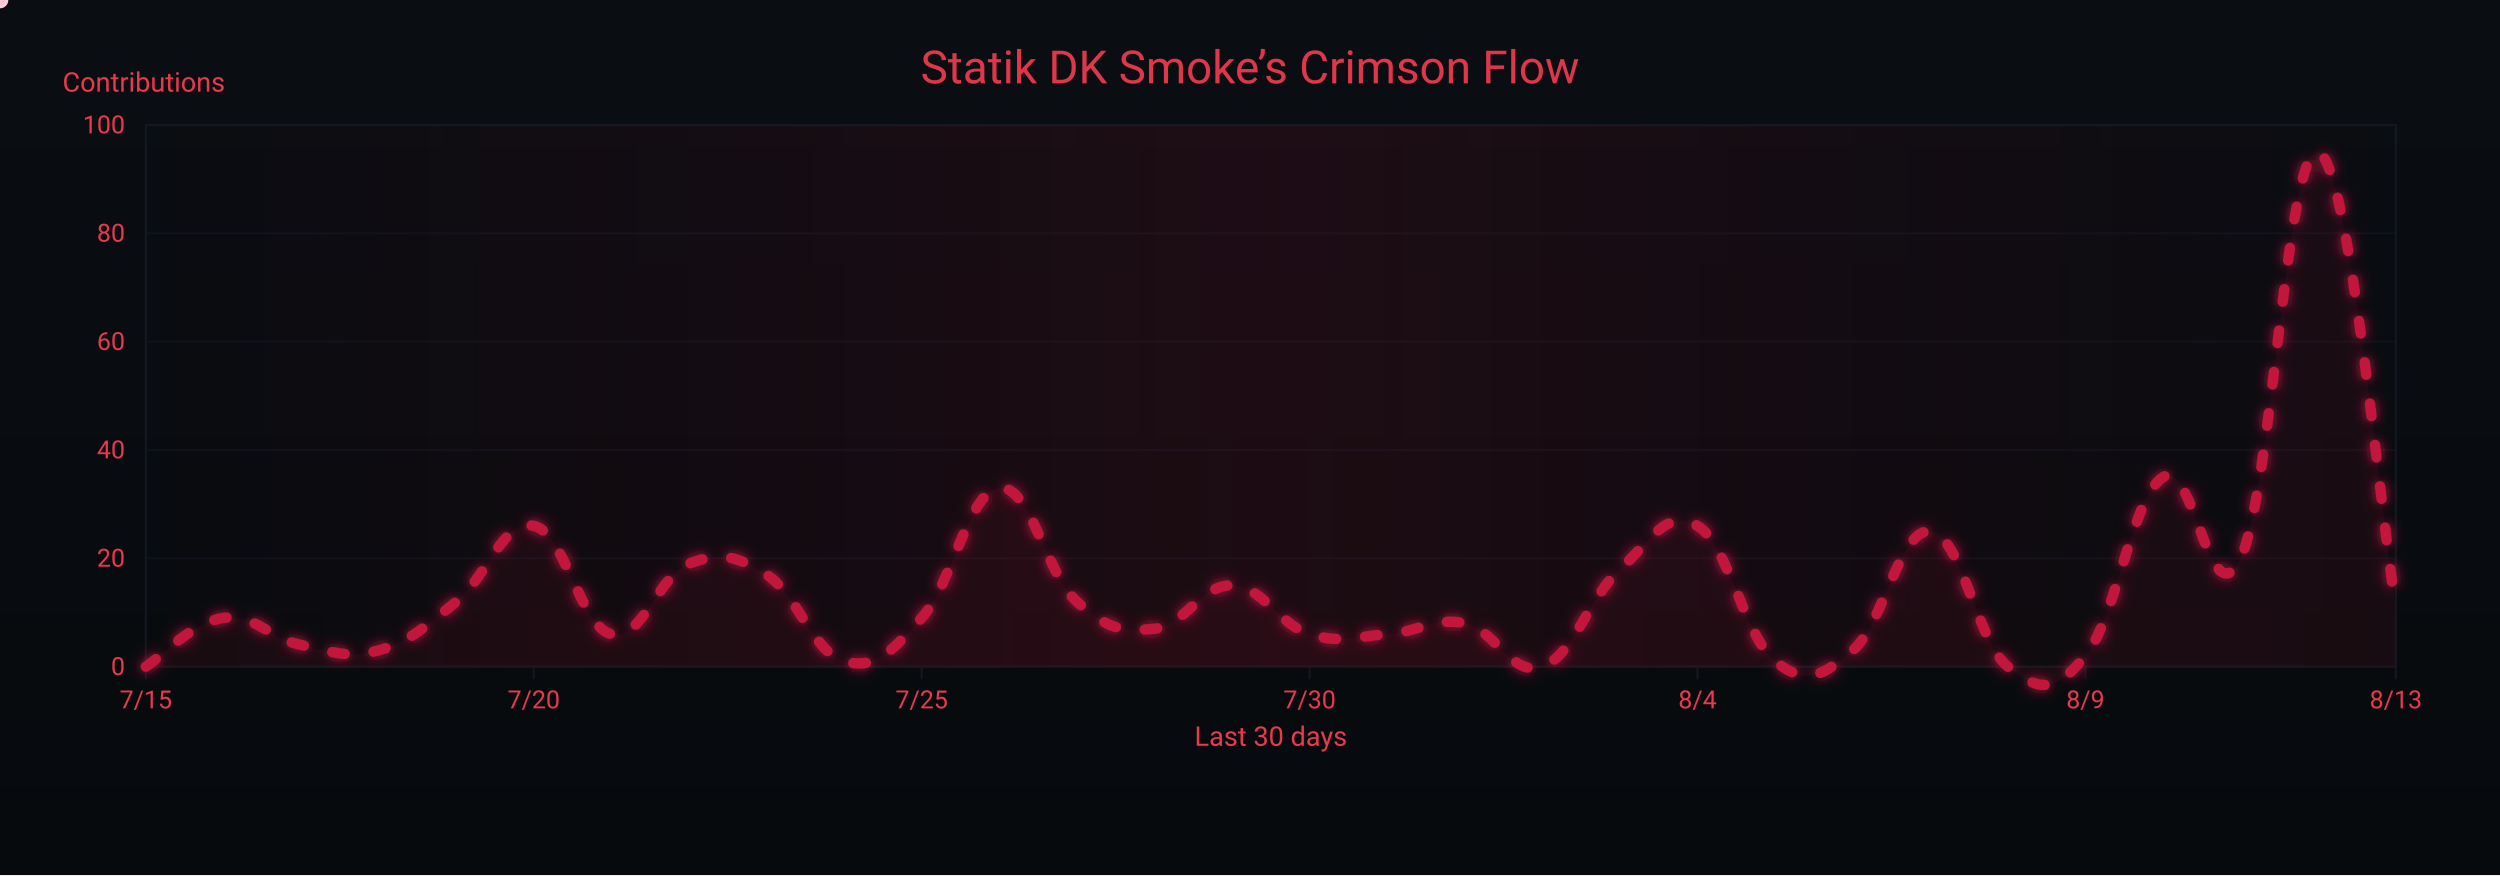
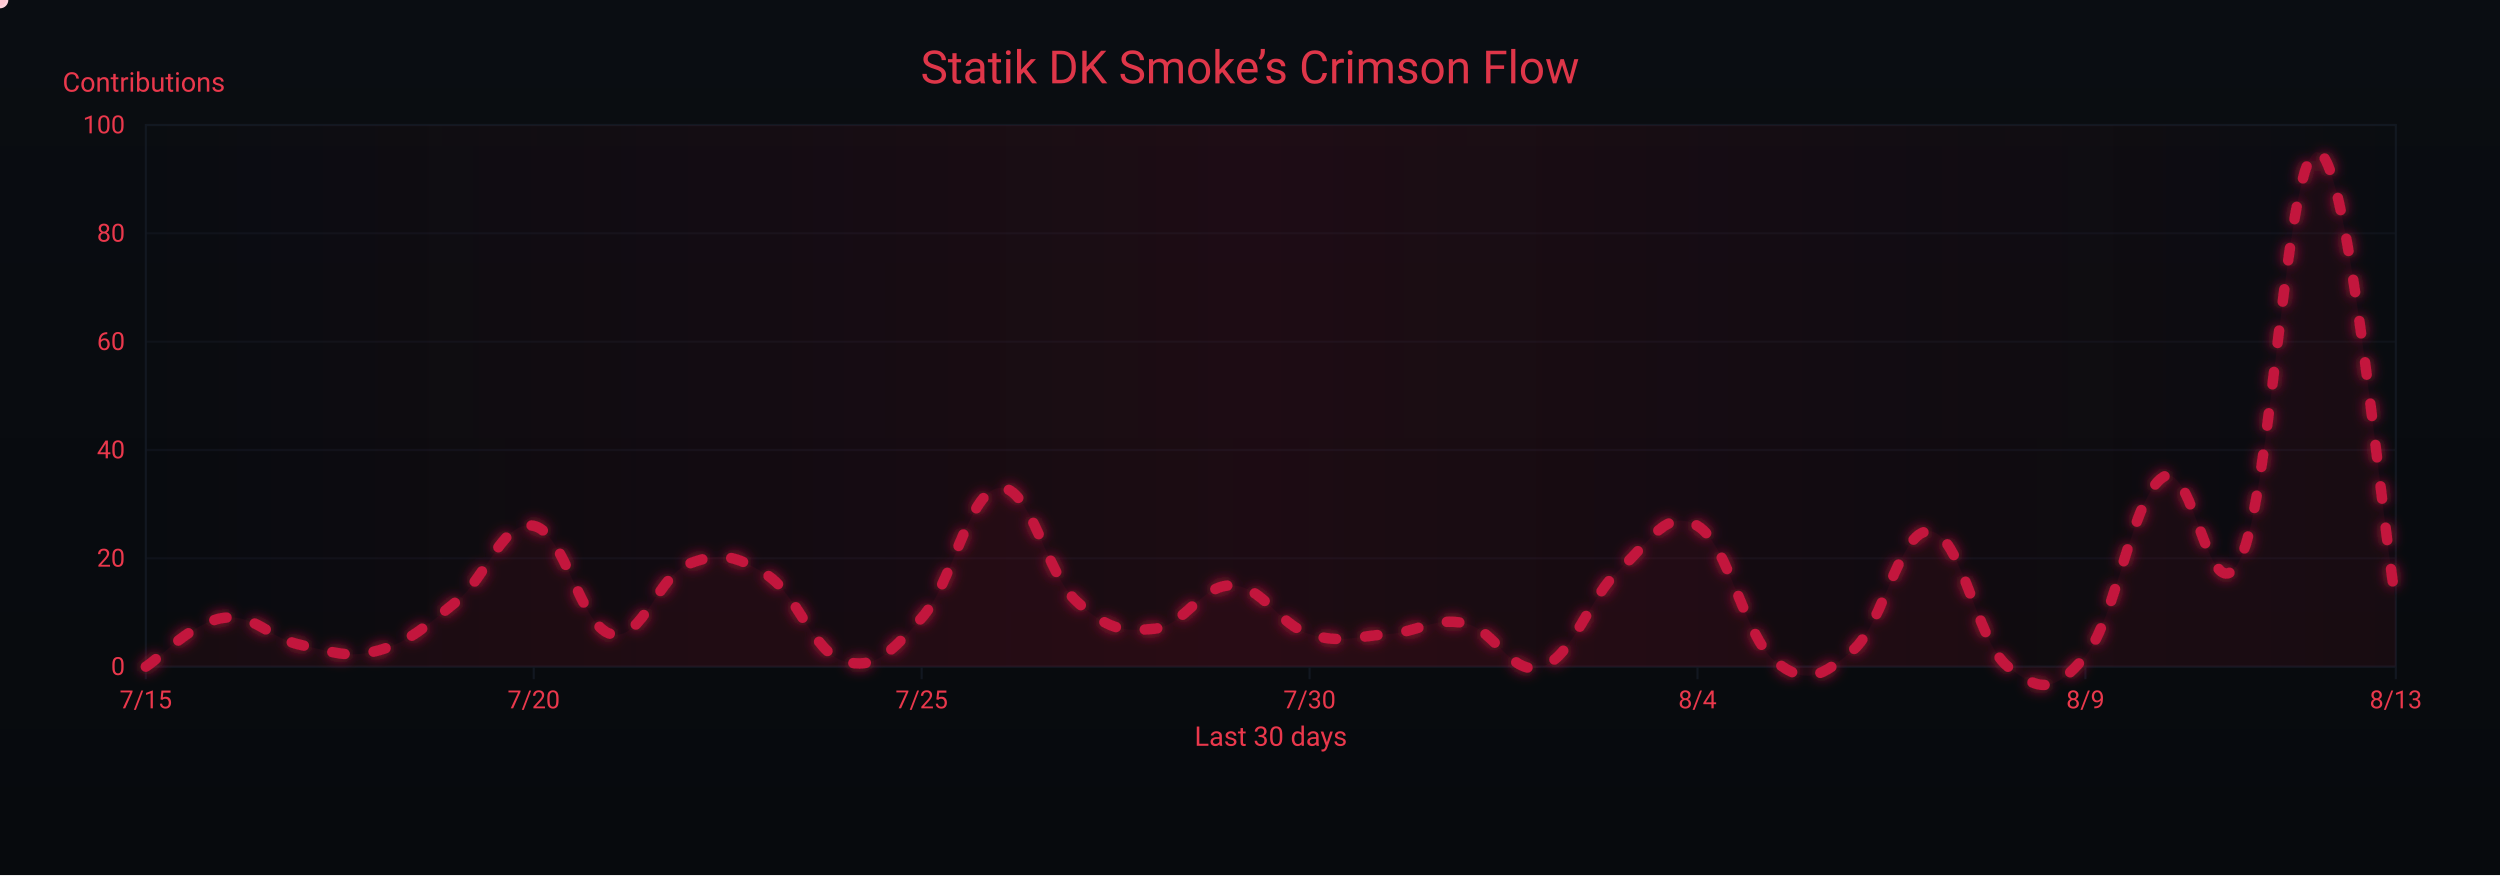
<svg xmlns="http://www.w3.org/2000/svg" width="1200" height="420" viewBox="0 0 1200 420" role="img" aria-label="Crimson Flow Graph">
  <defs>
    <linearGradient id="bgGrad" x1="0" y1="0" x2="0" y2="1">
      <stop offset="0%" stop-color="#0a0d12" />
      <stop offset="100%" stop-color="#070a0d" />
    </linearGradient>
    <filter id="glow">
      <feGaussianBlur stdDeviation="3" result="b1" />
      <feMerge>
        <feMergeNode in="b1" />
        <feMergeNode in="SourceGraphic" />
      </feMerge>
    </filter>
    <linearGradient id="sheen" x1="0" y1="0" x2="1" y2="0">
      <stop offset="0%" stop-color="#9b0e2a" stop-opacity="0" />
      <stop offset="50%" stop-color="#9b0e2a" stop-opacity=".14" />
      <stop offset="100%" stop-color="#9b0e2a" stop-opacity="0" />
      <animateTransform attributeName="gradientTransform" type="translate" from="-1 0" to="1 0" dur="9s" repeatCount="indefinite" />
    </linearGradient>
  </defs>
  <rect width="1200" height="420" fill="url(#bgGrad)" />
  <rect x="70" y="60" width="1080" height="260" fill="none" stroke="#121821" stroke-width="1" />
  <g font-family="ui-sans-serif,system-ui,-apple-system,Segoe UI,Roboto,Ubuntu,Arial" font-size="12">
    <path d="M70,320.0 H1150" stroke="#121821" stroke-width="1" opacity="0.6" />
    <text x="60" y="324.0" text-anchor="end" fill="#ea384c">0</text>
    <path d="M70,268.0 H1150" stroke="#121821" stroke-width="1" opacity="0.6" />
    <text x="60" y="272.0" text-anchor="end" fill="#ea384c">20</text>
    <path d="M70,216.0 H1150" stroke="#121821" stroke-width="1" opacity="0.6" />
    <text x="60" y="220.0" text-anchor="end" fill="#ea384c">40</text>
    <path d="M70,164.0 H1150" stroke="#121821" stroke-width="1" opacity="0.6" />
    <text x="60" y="168.0" text-anchor="end" fill="#ea384c">60</text>
    <path d="M70,112.0 H1150" stroke="#121821" stroke-width="1" opacity="0.6" />
    <text x="60" y="116.0" text-anchor="end" fill="#ea384c">80</text>
    <path d="M70,60.0 H1150" stroke="#121821" stroke-width="1" opacity="0.6" />
    <text x="60" y="64.0" text-anchor="end" fill="#ea384c">100</text>
    <text x="30" y="44" fill="#ea384c" font-size="13">Contributions</text>
  </g>
  <g font-family="ui-sans-serif,system-ui,-apple-system,Segoe UI,Roboto,Ubuntu,Arial" font-size="12">
    <path d="M70.0,320 V326" stroke="#121821" stroke-width="1" />
    <text x="70.0" y="340" text-anchor="middle" fill="#ea384c">7/15</text>
    <path d="M256.2,320 V326" stroke="#121821" stroke-width="1" />
    <text x="256.2" y="340" text-anchor="middle" fill="#ea384c">7/20</text>
    <path d="M442.4,320 V326" stroke="#121821" stroke-width="1" />
    <text x="442.4" y="340" text-anchor="middle" fill="#ea384c">7/25</text>
    <path d="M628.6,320 V326" stroke="#121821" stroke-width="1" />
    <text x="628.6" y="340" text-anchor="middle" fill="#ea384c">7/30</text>
    <path d="M814.8,320 V326" stroke="#121821" stroke-width="1" />
    <text x="814.8" y="340" text-anchor="middle" fill="#ea384c">8/4</text>
    <path d="M1001.0,320 V326" stroke="#121821" stroke-width="1" />
    <text x="1001.0" y="340" text-anchor="middle" fill="#ea384c">8/9</text>
    <path d="M1150.0,320 V326" stroke="#121821" stroke-width="1" />
    <text x="1150.0" y="340" text-anchor="middle" fill="#ea384c">8/13</text>
    <text x="610" y="358" text-anchor="middle" fill="#ea384c" font-size="13">Last 30 days</text>
  </g>
  <rect x="70" y="60" width="1080" height="260" fill="url(#sheen)" />
  <text x="600" y="40" text-anchor="middle" font-family="ui-sans-serif,system-ui,-apple-system,Segoe UI,Roboto,Ubuntu,Arial" font-size="22" fill="#ea384c" opacity=".95">Statik DK Smoke’s Crimson Flow</text>
-   <path d="M70.0,320.0 C77.4,315.3 92.3,298.7 107.2,296.6 C122.1,294.5 129.6,306.5 144.5,309.6 C159.4,312.7 166.8,316.4 181.7,312.2 C196.6,308.0 204.1,300.8 219.0,288.8 C233.9,276.8 241.3,249.3 256.2,252.4 C271.1,255.5 278.6,300.8 293.4,304.4 C308.3,308.0 315.8,276.3 330.7,270.6 C345.6,264.9 353.0,266.4 367.9,275.8 C382.8,285.2 390.3,313.2 405.2,317.4 C420.1,321.6 427.5,313.2 442.4,296.6 C457.3,280.0 464.8,235.8 479.7,234.2 C494.6,232.6 502.0,275.3 516.9,288.8 C531.8,302.3 539.2,303.4 554.1,301.8 C569.0,300.2 576.5,280.5 591.4,281.0 C606.3,281.5 613.7,299.7 628.6,304.4 C643.5,309.1 651.0,305.4 665.9,304.4 C680.8,303.4 688.2,296.1 703.1,299.2 C718.0,302.3 725.4,325.2 740.3,320.0 C755.2,314.8 762.7,286.7 777.6,273.2 C792.5,259.7 799.9,243.6 814.8,252.4 C829.7,261.2 837.2,305.4 852.1,317.4 C867.0,329.4 874.4,324.7 889.3,312.2 C904.2,299.7 911.7,253.4 926.6,255.0 C941.4,256.6 948.9,308.0 963.8,320.0 C978.7,332.0 986.1,333.0 1001.0,314.8 C1015.9,296.6 1023.4,238.4 1038.3,229.0 C1053.2,219.6 1060.6,299.2 1075.5,268.0 C1090.4,236.8 1097.9,68.3 1112.8,73.0 C1127.7,77.7 1142.6,247.7 1150.0,291.4 L 1150,320 L 70,320 Z" fill="#7a0f26" opacity=".13">
+   <path d="M70.0,320.0 C77.4,315.3 92.3,298.7 107.2,296.6 C122.1,294.5 129.6,306.5 144.5,309.6 C159.4,312.7 166.8,316.4 181.7,312.2 C196.6,308.0 204.1,300.8 219.0,288.8 C233.9,276.8 241.3,249.3 256.2,252.4 C271.1,255.5 278.6,300.8 293.4,304.4 C308.3,308.0 315.8,276.3 330.7,270.6 C345.6,264.9 353.0,266.4 367.9,275.8 C382.8,285.2 390.3,313.2 405.2,317.4 C420.1,321.6 427.5,313.2 442.4,296.6 C457.3,280.0 464.8,235.8 479.7,234.2 C494.6,232.6 502.0,275.3 516.9,288.8 C531.8,302.3 539.2,303.4 554.1,301.8 C569.0,300.2 576.5,280.5 591.4,281.0 C606.3,281.5 613.7,299.7 628.6,304.4 C643.5,309.1 651.0,305.4 665.9,304.4 C680.8,303.4 688.2,296.1 703.1,299.2 C718.0,302.3 725.4,325.2 740.3,320.0 C755.2,314.8 762.7,286.7 777.6,273.2 C792.5,259.7 799.9,243.6 814.8,252.4 C829.7,261.2 837.2,305.4 852.1,317.4 C867.0,329.4 874.4,324.7 889.3,312.2 C904.2,299.7 911.7,253.4 926.6,255.0 C941.4,256.6 948.9,308.0 963.8,320.0 C978.7,332.0 986.1,333.0 1001.0,314.8 C1015.9,296.6 1023.4,238.4 1038.3,229.0 C1053.2,219.6 1060.6,299.2 1075.5,268.0 C1090.4,236.8 1097.9,68.8 1112.8,73.0 C1127.7,77.2 1142.6,245.6 1150.0,288.8 L 1150,320 L 70,320 Z" fill="#7a0f26" opacity=".13">
    <animate attributeName="opacity" values=".10;.17;.10" dur="6s" repeatCount="indefinite" />
  </path>
-   <path id="curve" d="M70.0,320.0 C77.4,315.3 92.3,298.7 107.2,296.6 C122.1,294.5 129.6,306.5 144.5,309.6 C159.4,312.7 166.8,316.4 181.7,312.2 C196.6,308.0 204.1,300.8 219.0,288.8 C233.9,276.8 241.3,249.3 256.2,252.4 C271.1,255.5 278.6,300.8 293.4,304.4 C308.3,308.0 315.8,276.3 330.7,270.6 C345.6,264.9 353.0,266.4 367.9,275.8 C382.8,285.2 390.3,313.2 405.2,317.4 C420.1,321.6 427.5,313.2 442.4,296.6 C457.3,280.0 464.8,235.8 479.7,234.2 C494.6,232.6 502.0,275.3 516.9,288.8 C531.8,302.3 539.2,303.4 554.1,301.8 C569.0,300.2 576.5,280.5 591.4,281.0 C606.3,281.5 613.7,299.7 628.6,304.4 C643.5,309.1 651.0,305.4 665.9,304.4 C680.8,303.4 688.2,296.1 703.1,299.2 C718.0,302.3 725.4,325.2 740.3,320.0 C755.2,314.8 762.7,286.7 777.6,273.2 C792.5,259.7 799.9,243.6 814.8,252.4 C829.7,261.2 837.2,305.4 852.1,317.4 C867.0,329.4 874.4,324.7 889.3,312.2 C904.2,299.7 911.7,253.4 926.6,255.0 C941.4,256.6 948.9,308.0 963.8,320.0 C978.7,332.0 986.1,333.0 1001.0,314.8 C1015.9,296.6 1023.4,238.4 1038.3,229.0 C1053.2,219.6 1060.6,299.2 1075.5,268.0 C1090.4,236.8 1097.9,68.3 1112.8,73.0 C1127.7,77.7 1142.6,247.7 1150.0,291.4" fill="none" stroke="#c3193d" stroke-width="5" stroke-linecap="round" stroke-linejoin="round" stroke-dasharray="6 14" filter="url(#glow)">
+   <path id="curve" d="M70.0,320.0 C77.4,315.3 92.3,298.7 107.2,296.6 C122.1,294.5 129.6,306.5 144.5,309.6 C159.4,312.7 166.8,316.4 181.7,312.2 C196.6,308.0 204.1,300.8 219.0,288.8 C233.9,276.8 241.3,249.3 256.2,252.4 C271.1,255.5 278.6,300.8 293.4,304.4 C308.3,308.0 315.8,276.3 330.7,270.6 C345.6,264.9 353.0,266.4 367.9,275.8 C382.8,285.2 390.3,313.2 405.2,317.4 C420.1,321.6 427.5,313.2 442.4,296.6 C457.3,280.0 464.8,235.8 479.7,234.2 C494.6,232.6 502.0,275.3 516.9,288.8 C531.8,302.3 539.2,303.4 554.1,301.8 C569.0,300.2 576.5,280.5 591.4,281.0 C606.3,281.5 613.7,299.7 628.6,304.4 C643.5,309.1 651.0,305.4 665.9,304.4 C680.8,303.4 688.2,296.1 703.1,299.2 C718.0,302.3 725.4,325.2 740.3,320.0 C755.2,314.8 762.7,286.7 777.6,273.2 C792.5,259.7 799.9,243.6 814.8,252.4 C829.7,261.2 837.2,305.4 852.1,317.4 C867.0,329.4 874.4,324.7 889.3,312.2 C904.2,299.7 911.7,253.4 926.6,255.0 C941.4,256.6 948.9,308.0 963.8,320.0 C978.7,332.0 986.1,333.0 1001.0,314.8 C1015.9,296.6 1023.4,238.4 1038.3,229.0 C1053.2,219.6 1060.6,299.2 1075.5,268.0 C1090.4,236.8 1097.9,68.8 1112.8,73.0 C1127.7,77.2 1142.6,245.6 1150.0,288.8" fill="none" stroke="#c3193d" stroke-width="5" stroke-linecap="round" stroke-linejoin="round" stroke-dasharray="6 14" filter="url(#glow)">
    <animate attributeName="stroke-dashoffset" values="0;-220" dur="4.8s" repeatCount="indefinite" />
  </path>
  <g fill="#ffd1db">
    <circle r="4">
      <animateMotion dur="7s" rotate="auto" repeatCount="indefinite">
        <mpath href="#curve" />
      </animateMotion>
      <animate attributeName="opacity" values="1;.3;1" dur="2.2s" repeatCount="indefinite" />
    </circle>
    <circle r="3" fill="#ffffff">
      <animateMotion dur="8.2s" begin="1s" rotate="auto" repeatCount="indefinite">
        <mpath href="#curve" />
      </animateMotion>
      <animate attributeName="opacity" values=".7;.2;.7" dur="2.4s" repeatCount="indefinite" />
    </circle>
    <circle r="3" fill="#ffc7d3">
      <animateMotion dur="6s" begin="2s" rotate="auto" repeatCount="indefinite">
        <mpath href="#curve" />
      </animateMotion>
      <animate attributeName="opacity" values=".8;.3;.8" dur="2s" repeatCount="indefinite" />
    </circle>
  </g>
</svg>
